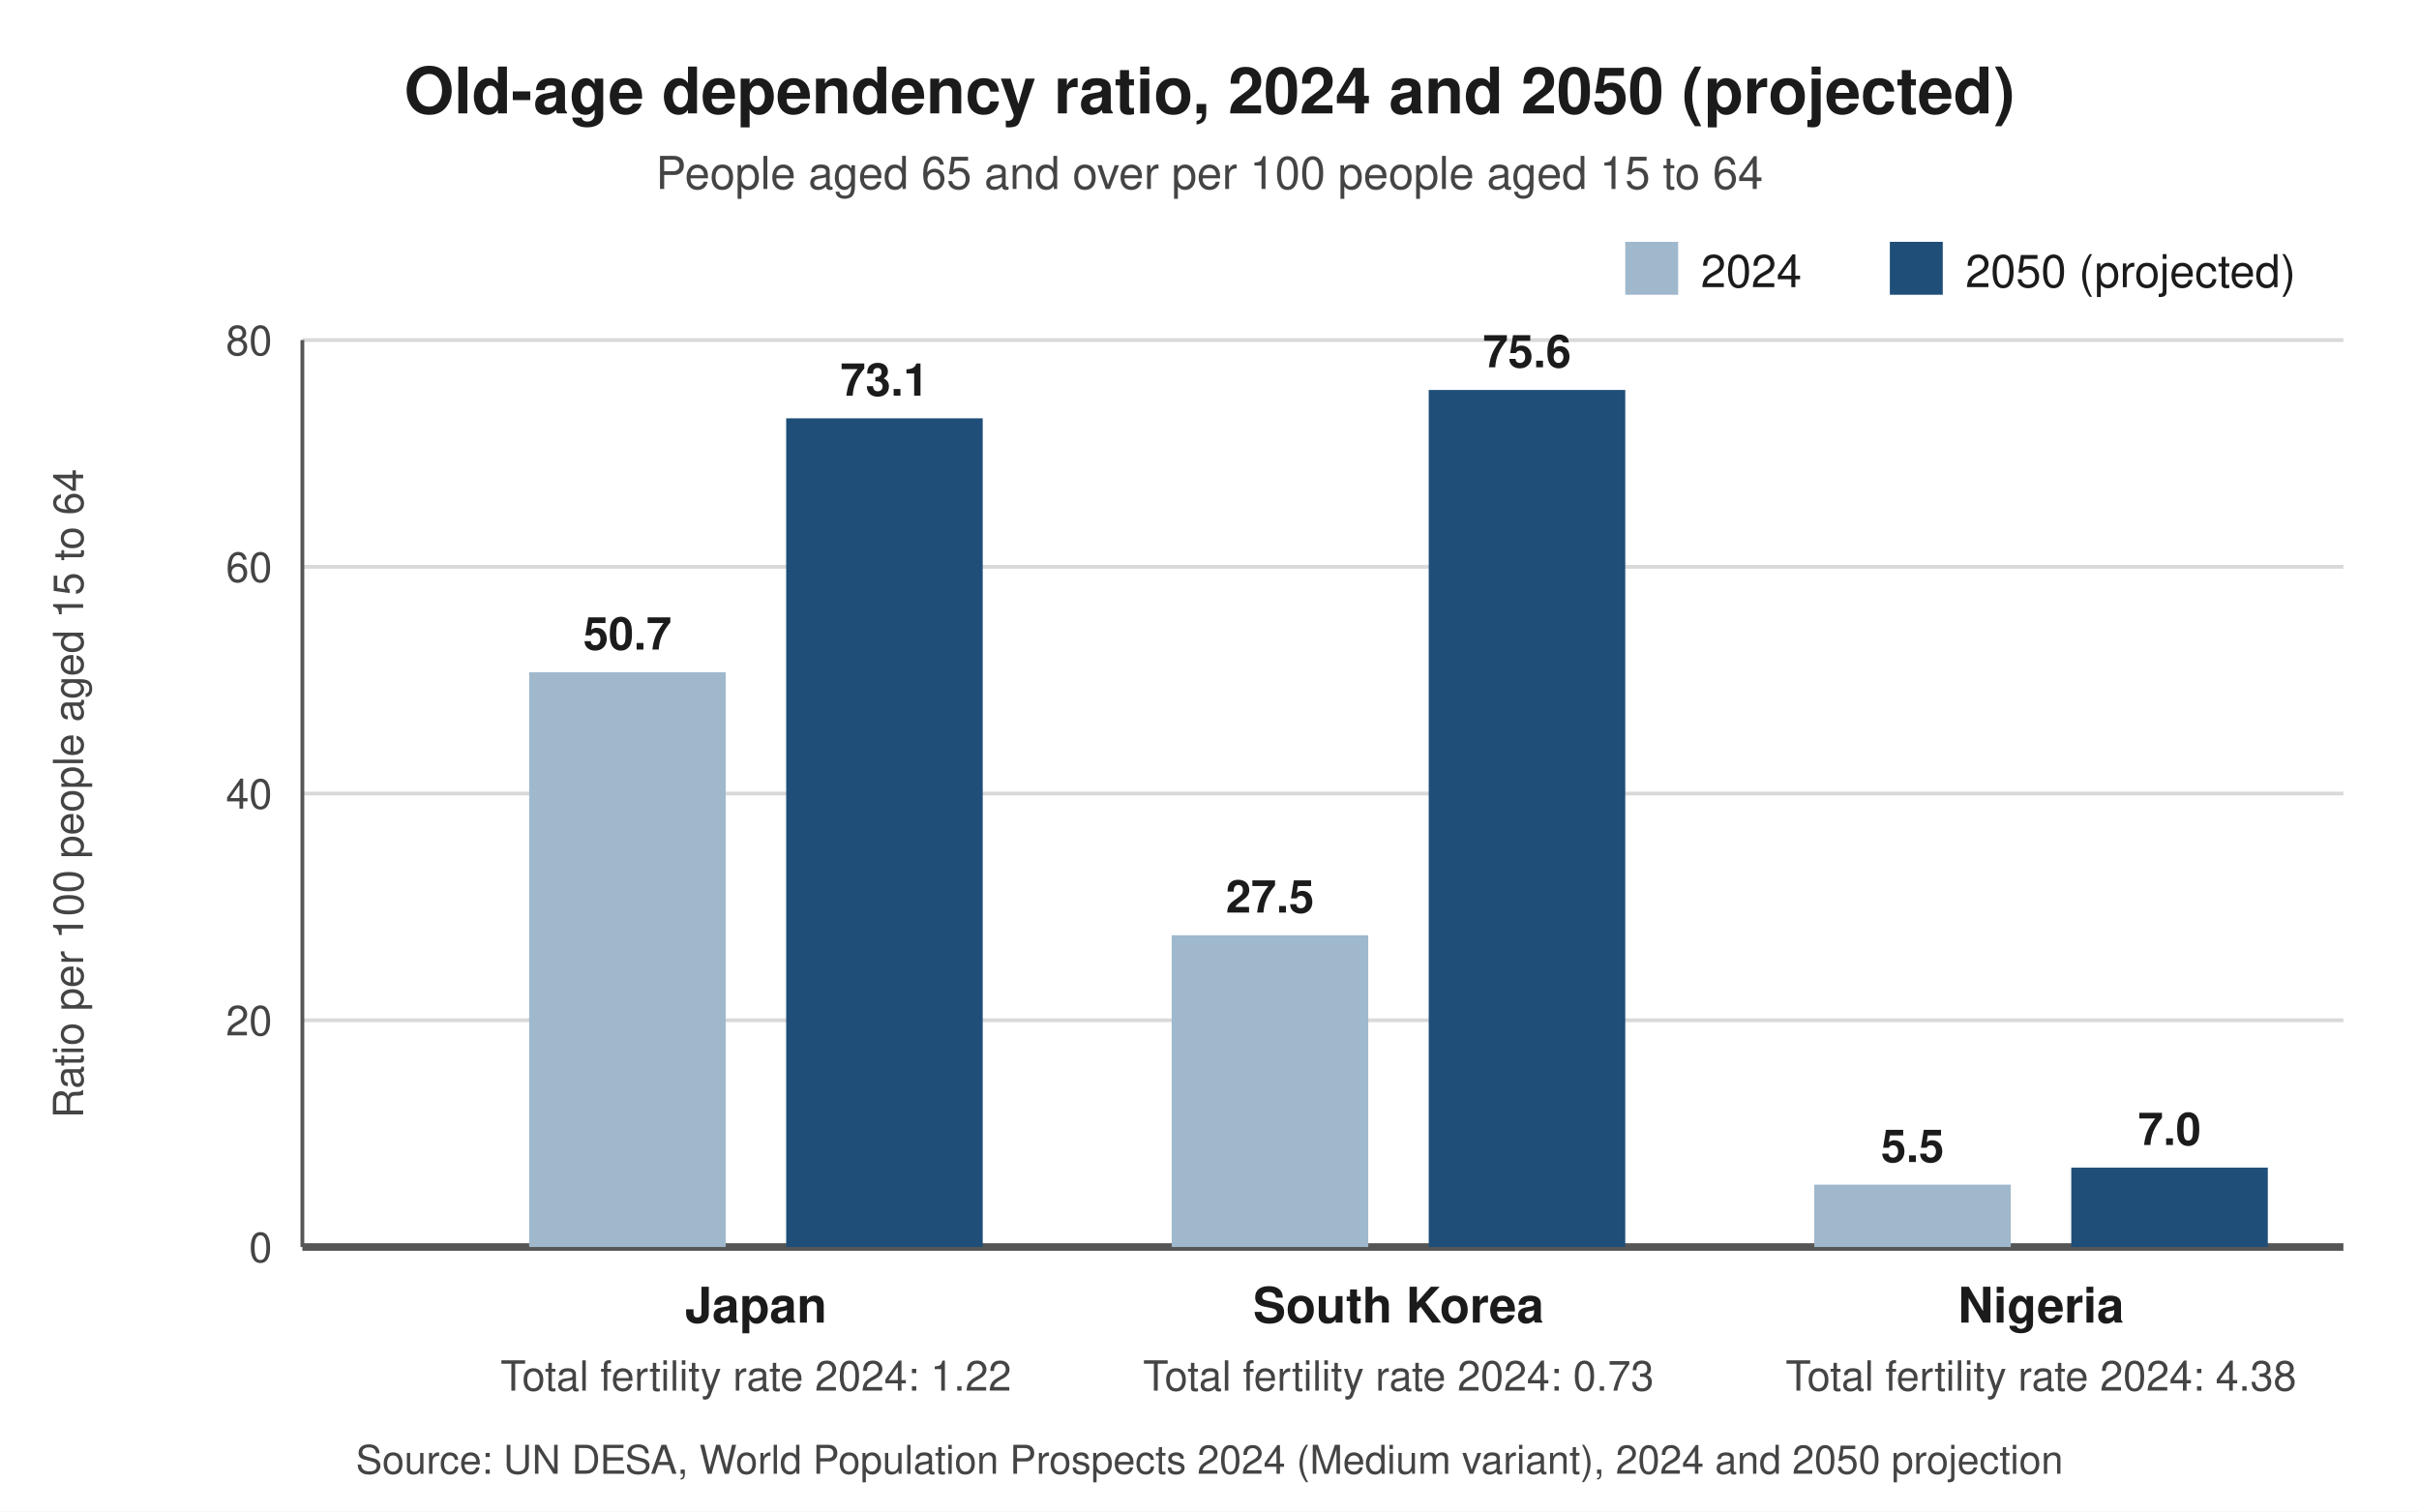
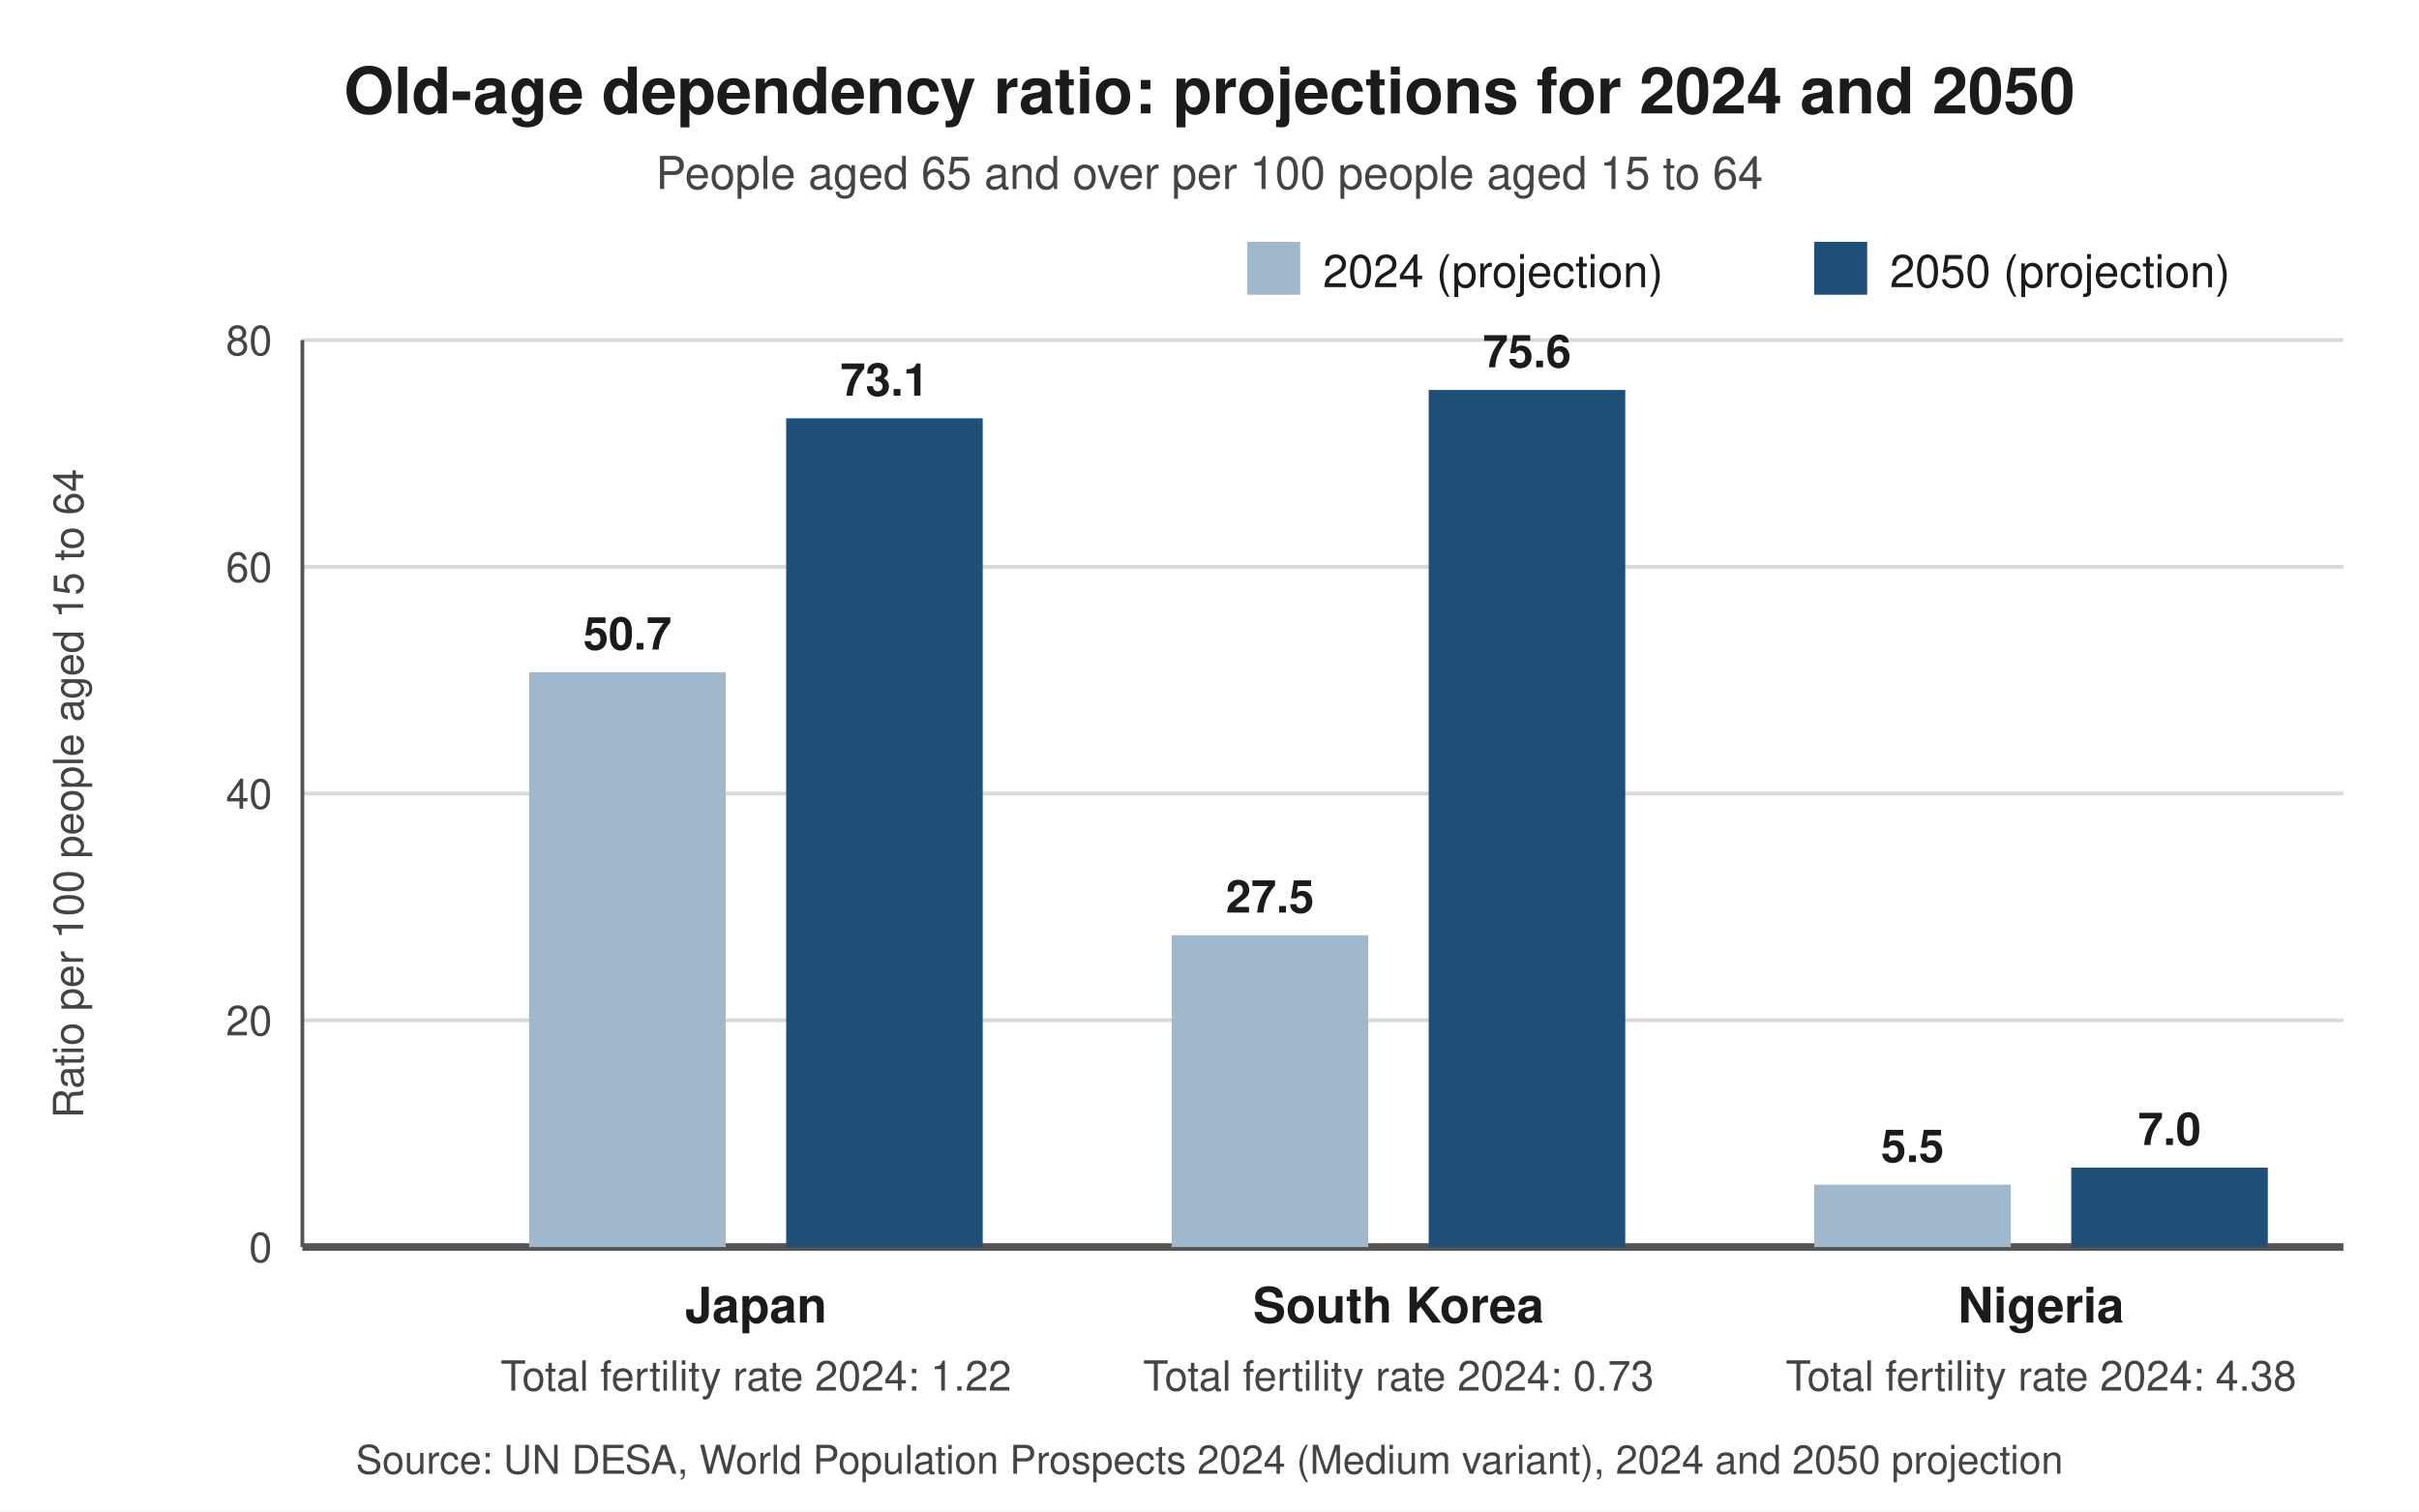
<svg xmlns="http://www.w3.org/2000/svg" viewBox="0 0 640 400" role="img" aria-labelledby="t1 d1">
  <rect x="0" y="0" width="640" height="400" fill="#ffffff" />
-   <text x="320" y="30" font-family="Helvetica, Arial, sans-serif" font-size="17" font-weight="bold" fill="#1b1b1b" text-anchor="middle">Old-age dependency ratio, 2024 and 2050 (projected)</text>
+   <text x="320" y="30" font-family="Helvetica, Arial, sans-serif" font-size="17" font-weight="bold" fill="#1b1b1b" text-anchor="middle">Old-age dependency ratio: projections for 2024 and 2050</text>
  <text x="320" y="50" font-family="Helvetica, Arial, sans-serif" font-size="12" fill="#444444" text-anchor="middle">People aged 65 and over per 100 people aged 15 to 64</text>
-   <rect x="430" y="64" width="14" height="14" fill="#9fb8cc" />
-   <text x="450" y="76" font-family="Helvetica, Arial, sans-serif" font-size="12" fill="#1b1b1b">2024</text>
-   <rect x="500" y="64" width="14" height="14" fill="#1f4e79" />
-   <text x="520" y="76" font-family="Helvetica, Arial, sans-serif" font-size="12" fill="#1b1b1b">2050 (projected)</text>
+   <rect x="330" y="64" width="14" height="14" fill="#9fb8cc" />
+   <text x="350" y="76" font-family="Helvetica, Arial, sans-serif" font-size="12" fill="#1b1b1b">2024 (projection)</text>
+   <rect x="480" y="64" width="14" height="14" fill="#1f4e79" />
+   <text x="500" y="76" font-family="Helvetica, Arial, sans-serif" font-size="12" fill="#1b1b1b">2050 (projection)</text>
  <line x1="80" y1="90" x2="620" y2="90" stroke="#d9d9d9" stroke-width="1" />
  <line x1="80" y1="150" x2="620" y2="150" stroke="#d9d9d9" stroke-width="1" />
  <line x1="80" y1="210" x2="620" y2="210" stroke="#d9d9d9" stroke-width="1" />
  <line x1="80" y1="270" x2="620" y2="270" stroke="#d9d9d9" stroke-width="1" />
  <line x1="80" y1="330" x2="620" y2="330" stroke="#555555" stroke-width="2" />
  <line x1="80" y1="90" x2="80" y2="330" stroke="#555555" stroke-width="1" />
  <text x="72" y="94" font-family="Helvetica, Arial, sans-serif" font-size="11" fill="#444444" text-anchor="end">80</text>
  <text x="72" y="154" font-family="Helvetica, Arial, sans-serif" font-size="11" fill="#444444" text-anchor="end">60</text>
  <text x="72" y="214" font-family="Helvetica, Arial, sans-serif" font-size="11" fill="#444444" text-anchor="end">40</text>
  <text x="72" y="274" font-family="Helvetica, Arial, sans-serif" font-size="11" fill="#444444" text-anchor="end">20</text>
  <text x="72" y="334" font-family="Helvetica, Arial, sans-serif" font-size="11" fill="#444444" text-anchor="end">0</text>
  <text transform="rotate(-90 22 210)" x="22" y="210" font-family="Helvetica, Arial, sans-serif" font-size="11" fill="#444444" text-anchor="middle">Ratio per 100 people aged 15 to 64</text>
  <rect x="140" y="177.9" width="52" height="152.1" fill="#9fb8cc" />
  <rect x="208" y="110.7" width="52" height="219.3" fill="#1f4e79" />
  <rect x="310" y="247.5" width="52" height="82.5" fill="#9fb8cc" />
  <rect x="378" y="103.2" width="52" height="226.8" fill="#1f4e79" />
  <rect x="480" y="313.5" width="52" height="16.5" fill="#9fb8cc" />
  <rect x="548" y="309" width="52" height="21" fill="#1f4e79" />
  <text x="166" y="171.9" font-family="Helvetica, Arial, sans-serif" font-size="12" font-weight="bold" fill="#1b1b1b" text-anchor="middle">50.7</text>
  <text x="234" y="104.7" font-family="Helvetica, Arial, sans-serif" font-size="12" font-weight="bold" fill="#1b1b1b" text-anchor="middle">73.1</text>
  <text x="336" y="241.5" font-family="Helvetica, Arial, sans-serif" font-size="12" font-weight="bold" fill="#1b1b1b" text-anchor="middle">27.5</text>
  <text x="404" y="97.2" font-family="Helvetica, Arial, sans-serif" font-size="12" font-weight="bold" fill="#1b1b1b" text-anchor="middle">75.6</text>
  <text x="506" y="307.5" font-family="Helvetica, Arial, sans-serif" font-size="12" font-weight="bold" fill="#1b1b1b" text-anchor="middle">5.5</text>
  <text x="574" y="303" font-family="Helvetica, Arial, sans-serif" font-size="12" font-weight="bold" fill="#1b1b1b" text-anchor="middle">7.0</text>
  <text x="200" y="350" font-family="Helvetica, Arial, sans-serif" font-size="13" font-weight="bold" fill="#1b1b1b" text-anchor="middle">Japan</text>
  <text x="370" y="350" font-family="Helvetica, Arial, sans-serif" font-size="13" font-weight="bold" fill="#1b1b1b" text-anchor="middle">South Korea</text>
  <text x="540" y="350" font-family="Helvetica, Arial, sans-serif" font-size="13" font-weight="bold" fill="#1b1b1b" text-anchor="middle">Nigeria</text>
  <text x="200" y="368" font-family="Helvetica, Arial, sans-serif" font-size="11" fill="#444444" text-anchor="middle">Total fertility rate 2024: 1.22</text>
  <text x="370" y="368" font-family="Helvetica, Arial, sans-serif" font-size="11" fill="#444444" text-anchor="middle">Total fertility rate 2024: 0.73</text>
  <text x="540" y="368" font-family="Helvetica, Arial, sans-serif" font-size="11" fill="#444444" text-anchor="middle">Total fertility rate 2024: 4.38</text>
  <text x="320" y="390" font-family="Helvetica, Arial, sans-serif" font-size="10.5" fill="#444444" text-anchor="middle">Source: UN DESA, World Population Prospects 2024 (Medium variant), 2024 and 2050 projection</text>
</svg>
